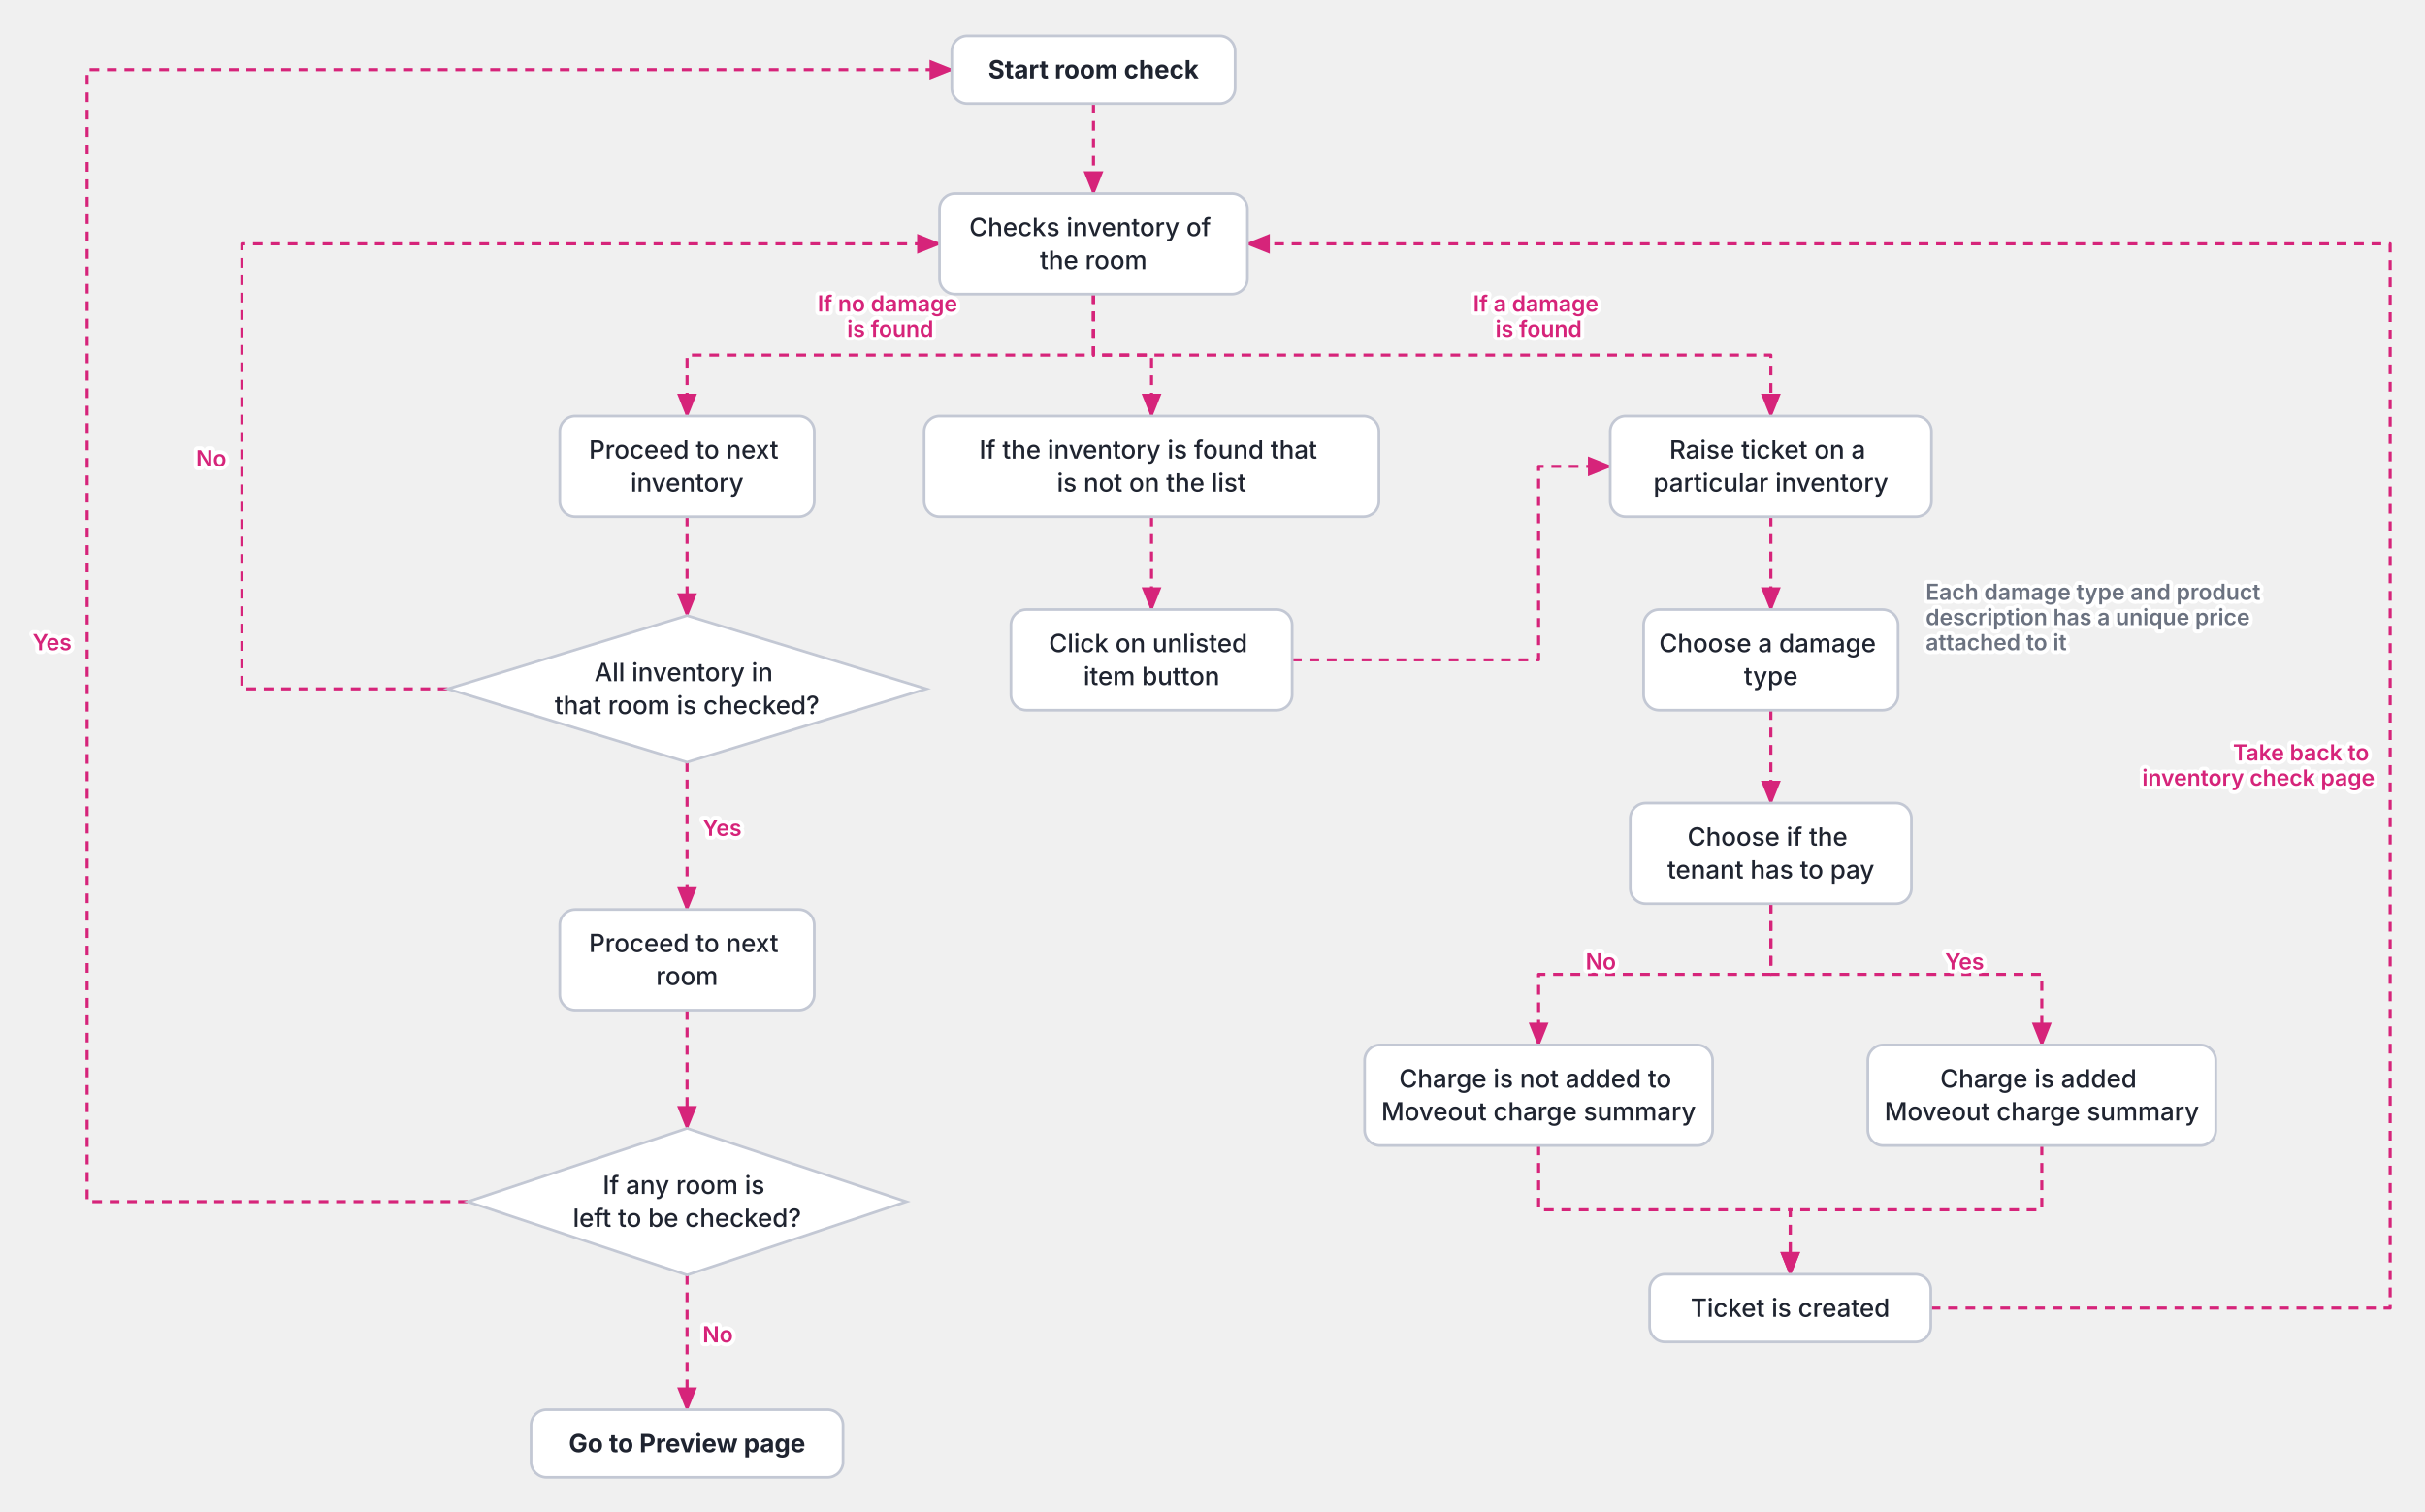
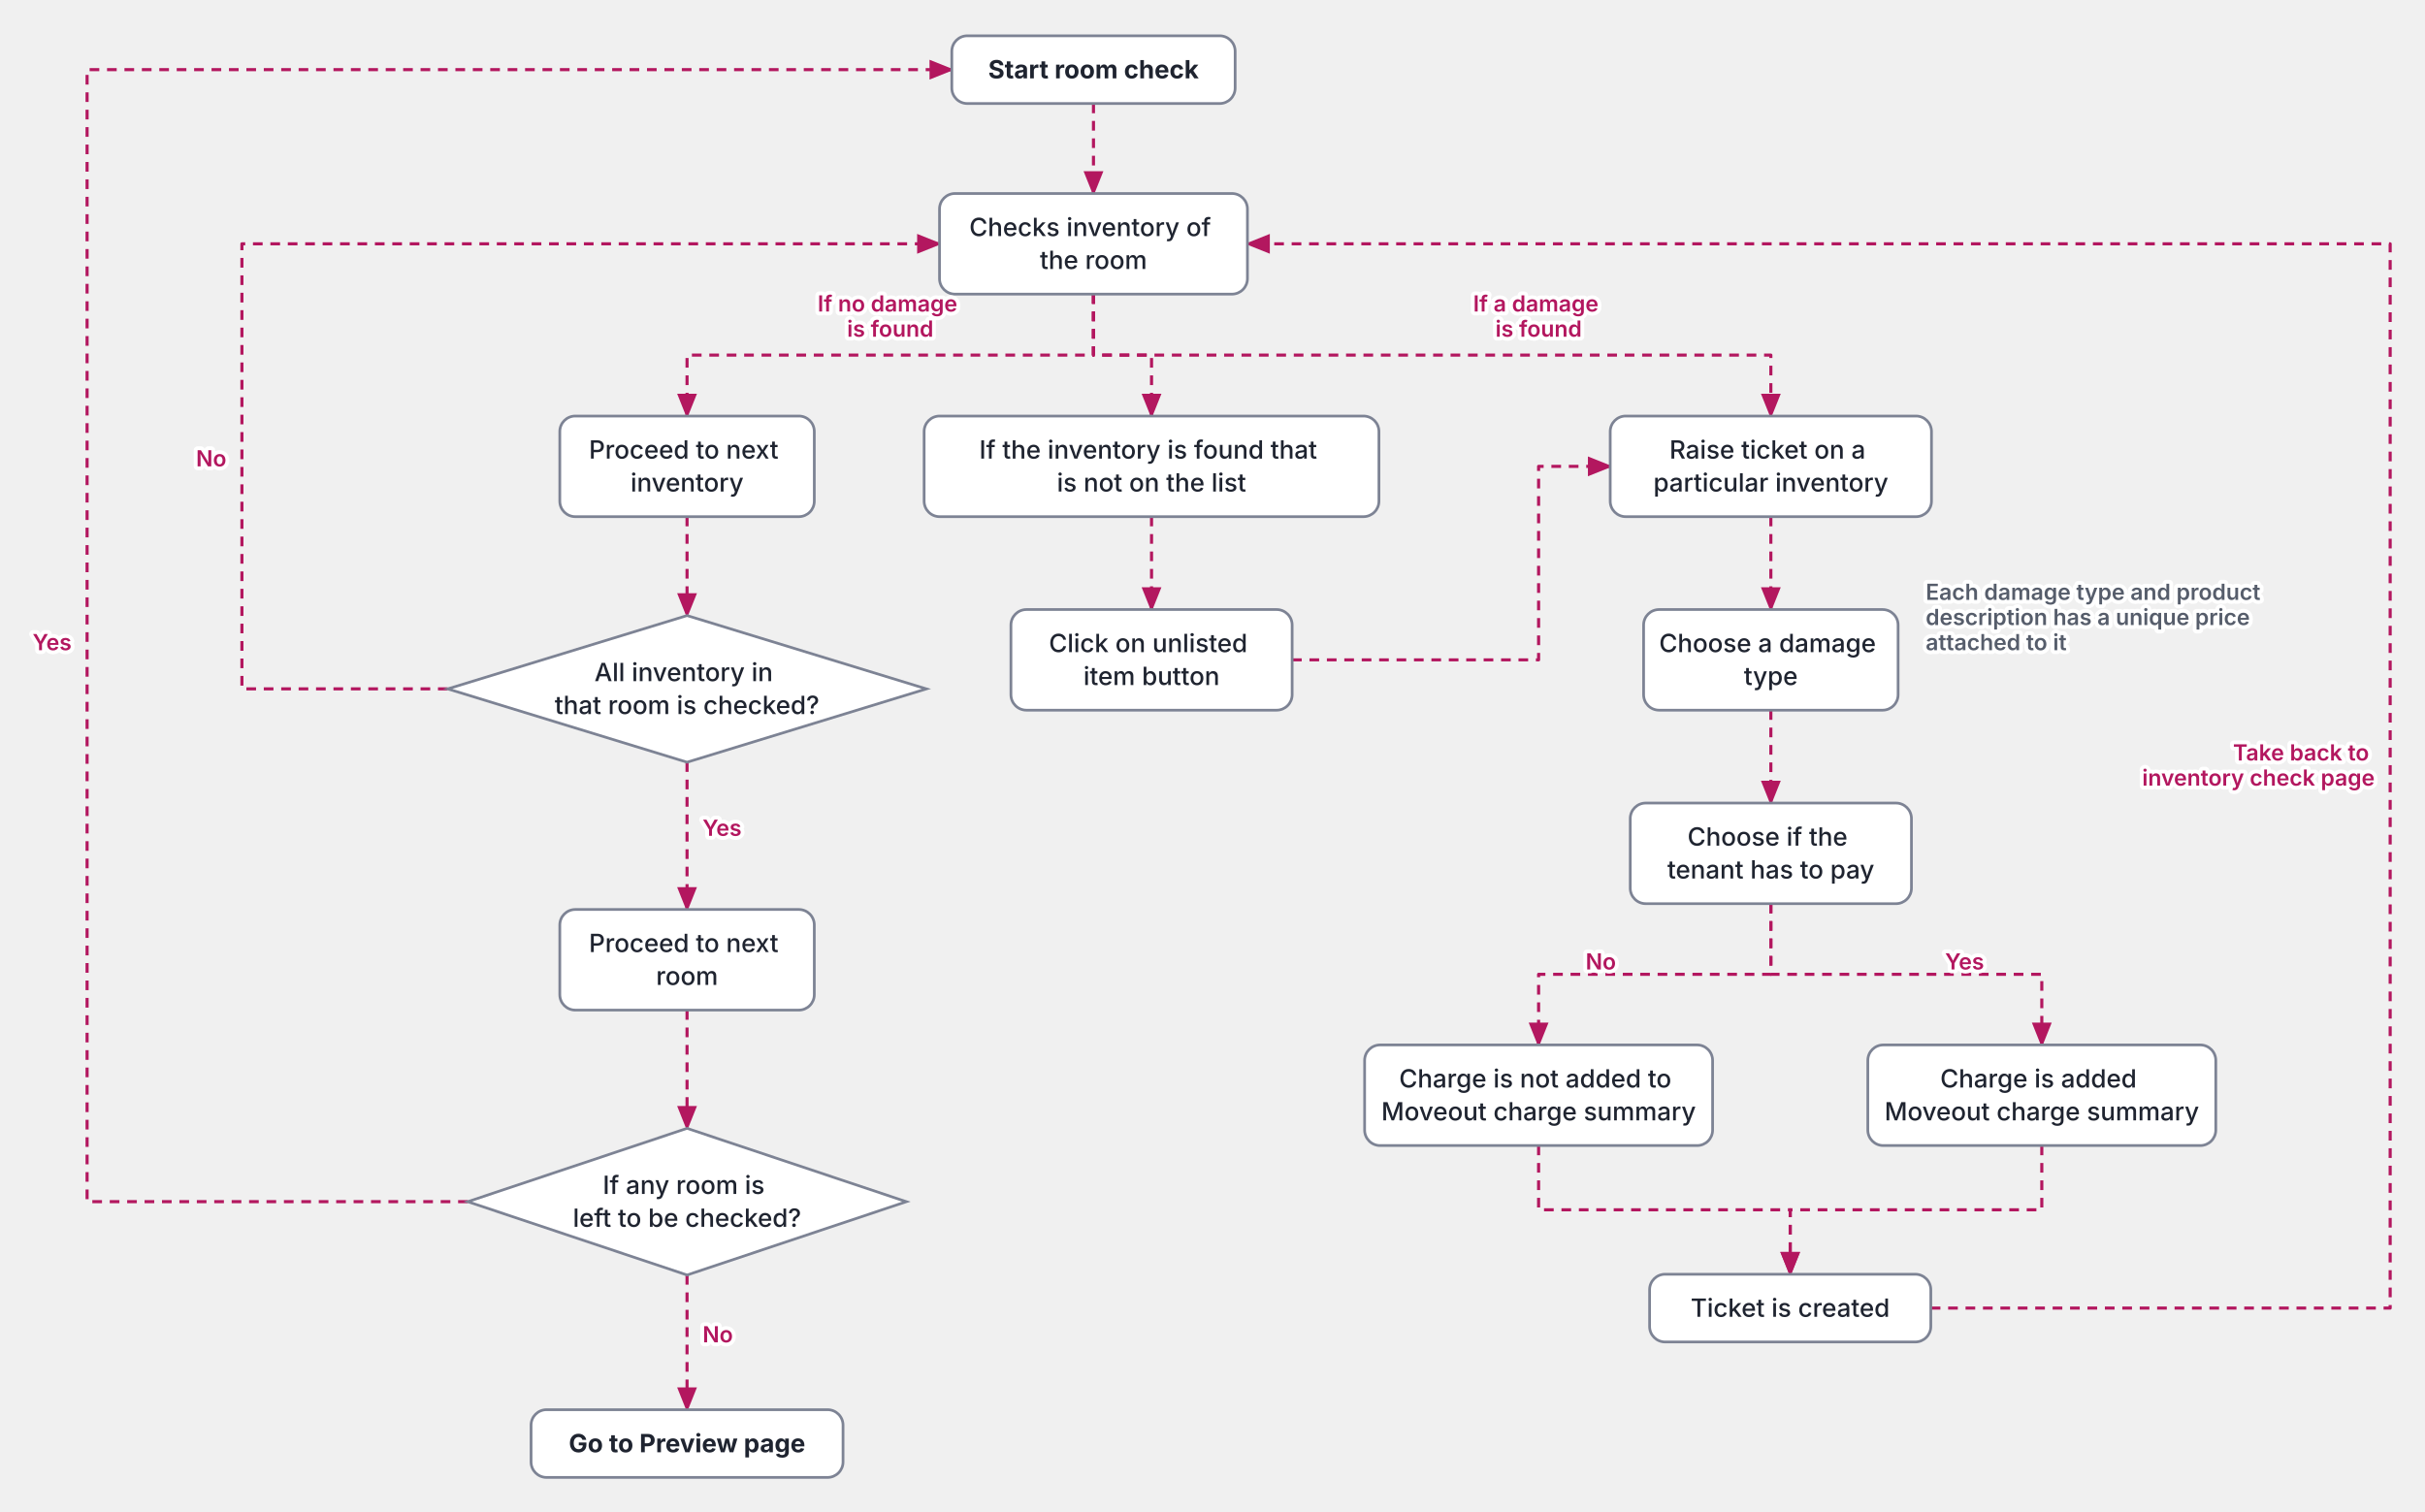
<svg xmlns="http://www.w3.org/2000/svg" viewBox="-235 -6 1253 781" width="1253" height="781" font-family="Inter, ui-sans-serif, system-ui, -apple-system, Segoe UI, Helvetica, Arial, sans-serif">
  <defs>
    <marker id="ar" viewBox="0 0 10 10" refX="9" refY="5" markerWidth="8" markerHeight="8" orient="auto-start-reverse">
-       <path d="M0,1 L10,5 L0,9 z" fill="#d6247a" />
+       <path d="M0,1 L10,5 L0,9 z" fill="#b3175f" />
    </marker>
  </defs>
-   <path d="M330.0,47.5 L330.0,94.0" fill="none" stroke="#d6247a" stroke-width="1.6" stroke-dasharray="5 4" stroke-linejoin="round" marker-end="url(#ar)" />
-   <path d="M330.0,146.0 L330.0,177.5 L120.0,177.5 L120.0,209.0" fill="none" stroke="#d6247a" stroke-width="1.6" stroke-dasharray="5 4" stroke-linejoin="round" marker-end="url(#ar)" />
-   <path d="M330.0,146.0 L330.0,177.5 L360.0,177.5 L360.0,209.0" fill="none" stroke="#d6247a" stroke-width="1.6" stroke-dasharray="5 4" stroke-linejoin="round" marker-end="url(#ar)" />
-   <path d="M330.0,146.0 L330.0,177.5 L680.0,177.5 L680.0,209.0" fill="none" stroke="#d6247a" stroke-width="1.6" stroke-dasharray="5 4" stroke-linejoin="round" marker-end="url(#ar)" />
-   <path d="M360.0,261.0 L360.0,309.0" fill="none" stroke="#d6247a" stroke-width="1.6" stroke-dasharray="5 4" stroke-linejoin="round" marker-end="url(#ar)" />
-   <path d="M432.6,335.0 L560.0,335.0 L560.0,235.0 L597.0,235.0" fill="none" stroke="#d6247a" stroke-width="1.6" stroke-dasharray="5 4" stroke-linejoin="round" marker-end="url(#ar)" />
-   <path d="M120.0,261.0 L120.0,312.1" fill="none" stroke="#d6247a" stroke-width="1.6" stroke-dasharray="5 4" stroke-linejoin="round" marker-end="url(#ar)" />
-   <path d="M-3.7,350.0 L-110.0,350.0 L-110.0,120.0 L250.4,120.0" fill="none" stroke="#d6247a" stroke-width="1.6" stroke-dasharray="5 4" stroke-linejoin="round" marker-end="url(#ar)" />
-   <path d="M120.0,387.9 L120.0,464.0" fill="none" stroke="#d6247a" stroke-width="1.6" stroke-dasharray="5 4" stroke-linejoin="round" marker-end="url(#ar)" />
-   <path d="M120.0,516.0 L120.0,577.1" fill="none" stroke="#d6247a" stroke-width="1.6" stroke-dasharray="5 4" stroke-linejoin="round" marker-end="url(#ar)" />
-   <path d="M6.7,615.0 L-190.0,615.0 L-190.0,30.0 L256.8,30.0" fill="none" stroke="#d6247a" stroke-width="1.6" stroke-dasharray="5 4" stroke-linejoin="round" marker-end="url(#ar)" />
-   <path d="M120.0,652.9 L120.0,722.5" fill="none" stroke="#d6247a" stroke-width="1.6" stroke-dasharray="5 4" stroke-linejoin="round" marker-end="url(#ar)" />
-   <path d="M680.0,261.0 L680.0,309.0" fill="none" stroke="#d6247a" stroke-width="1.6" stroke-dasharray="5 4" stroke-linejoin="round" marker-end="url(#ar)" />
-   <path d="M680.0,361.0 L680.0,409.0" fill="none" stroke="#d6247a" stroke-width="1.6" stroke-dasharray="5 4" stroke-linejoin="round" marker-end="url(#ar)" />
-   <path d="M680.0,461.0 L680.0,497.5 L560.0,497.5 L560.0,534.0" fill="none" stroke="#d6247a" stroke-width="1.6" stroke-dasharray="5 4" stroke-linejoin="round" marker-end="url(#ar)" />
-   <path d="M680.0,461.0 L680.0,497.5 L820.0,497.5 L820.0,534.0" fill="none" stroke="#d6247a" stroke-width="1.6" stroke-dasharray="5 4" stroke-linejoin="round" marker-end="url(#ar)" />
-   <path d="M560.0,586.0 L560.0,619.2 L690.0,619.2 L690.0,652.5" fill="none" stroke="#d6247a" stroke-width="1.6" stroke-dasharray="5 4" stroke-linejoin="round" marker-end="url(#ar)" />
-   <path d="M820.0,586.0 L820.0,619.2 L690.0,619.2 L690.0,652.5" fill="none" stroke="#d6247a" stroke-width="1.6" stroke-dasharray="5 4" stroke-linejoin="round" marker-end="url(#ar)" />
-   <path d="M762.6,670.0 L1000.0,670.0 L1000.0,120.0 L409.6,120.0" fill="none" stroke="#d6247a" stroke-width="1.6" stroke-dasharray="5 4" stroke-linejoin="round" marker-end="url(#ar)" />
-   <rect x="256.8" y="12.5" width="146.4" height="35" rx="8" fill="#ffffff" stroke="#c3c8d4" stroke-width="1.4" />
+   <path d="M330.0,47.5 L330.0,94.0" fill="none" stroke="#b3175f" stroke-width="1.6" stroke-dasharray="5 4" stroke-linejoin="round" marker-end="url(#ar)" />
+   <path d="M330.0,146.0 L330.0,177.5 L120.0,177.5 L120.0,209.0" fill="none" stroke="#b3175f" stroke-width="1.6" stroke-dasharray="5 4" stroke-linejoin="round" marker-end="url(#ar)" />
+   <path d="M330.0,146.0 L330.0,177.5 L360.0,177.5 L360.0,209.0" fill="none" stroke="#b3175f" stroke-width="1.6" stroke-dasharray="5 4" stroke-linejoin="round" marker-end="url(#ar)" />
+   <path d="M330.0,146.0 L330.0,177.5 L680.0,177.5 L680.0,209.0" fill="none" stroke="#b3175f" stroke-width="1.6" stroke-dasharray="5 4" stroke-linejoin="round" marker-end="url(#ar)" />
+   <path d="M360.0,261.0 L360.0,309.0" fill="none" stroke="#b3175f" stroke-width="1.6" stroke-dasharray="5 4" stroke-linejoin="round" marker-end="url(#ar)" />
+   <path d="M432.6,335.0 L560.0,335.0 L560.0,235.0 L597.0,235.0" fill="none" stroke="#b3175f" stroke-width="1.6" stroke-dasharray="5 4" stroke-linejoin="round" marker-end="url(#ar)" />
+   <path d="M120.0,261.0 L120.0,312.1" fill="none" stroke="#b3175f" stroke-width="1.6" stroke-dasharray="5 4" stroke-linejoin="round" marker-end="url(#ar)" />
+   <path d="M-3.7,350.0 L-110.0,350.0 L-110.0,120.0 L250.4,120.0" fill="none" stroke="#b3175f" stroke-width="1.6" stroke-dasharray="5 4" stroke-linejoin="round" marker-end="url(#ar)" />
+   <path d="M120.0,387.9 L120.0,464.0" fill="none" stroke="#b3175f" stroke-width="1.6" stroke-dasharray="5 4" stroke-linejoin="round" marker-end="url(#ar)" />
+   <path d="M120.0,516.0 L120.0,577.1" fill="none" stroke="#b3175f" stroke-width="1.6" stroke-dasharray="5 4" stroke-linejoin="round" marker-end="url(#ar)" />
+   <path d="M6.7,615.0 L-190.0,615.0 L-190.0,30.0 L256.8,30.0" fill="none" stroke="#b3175f" stroke-width="1.6" stroke-dasharray="5 4" stroke-linejoin="round" marker-end="url(#ar)" />
+   <path d="M120.0,652.9 L120.0,722.5" fill="none" stroke="#b3175f" stroke-width="1.6" stroke-dasharray="5 4" stroke-linejoin="round" marker-end="url(#ar)" />
+   <path d="M680.0,261.0 L680.0,309.0" fill="none" stroke="#b3175f" stroke-width="1.6" stroke-dasharray="5 4" stroke-linejoin="round" marker-end="url(#ar)" />
+   <path d="M680.0,361.0 L680.0,409.0" fill="none" stroke="#b3175f" stroke-width="1.6" stroke-dasharray="5 4" stroke-linejoin="round" marker-end="url(#ar)" />
+   <path d="M680.0,461.0 L680.0,497.5 L560.0,497.5 L560.0,534.0" fill="none" stroke="#b3175f" stroke-width="1.6" stroke-dasharray="5 4" stroke-linejoin="round" marker-end="url(#ar)" />
+   <path d="M680.0,461.0 L680.0,497.5 L820.0,497.5 L820.0,534.0" fill="none" stroke="#b3175f" stroke-width="1.6" stroke-dasharray="5 4" stroke-linejoin="round" marker-end="url(#ar)" />
+   <path d="M560.0,586.0 L560.0,619.2 L690.0,619.2 L690.0,652.5" fill="none" stroke="#b3175f" stroke-width="1.6" stroke-dasharray="5 4" stroke-linejoin="round" marker-end="url(#ar)" />
+   <path d="M820.0,586.0 L820.0,619.2 L690.0,619.2 L690.0,652.5" fill="none" stroke="#b3175f" stroke-width="1.6" stroke-dasharray="5 4" stroke-linejoin="round" marker-end="url(#ar)" />
+   <path d="M762.6,670.0 L1000.0,670.0 L1000.0,120.0 L409.6,120.0" fill="none" stroke="#b3175f" stroke-width="1.6" stroke-dasharray="5 4" stroke-linejoin="round" marker-end="url(#ar)" />
+   <rect x="256.8" y="12.5" width="146.4" height="35" rx="8" fill="#ffffff" stroke="#7d8394" stroke-width="1.4" />
  <text text-anchor="middle" font-size="13" font-weight="700" fill="#1f2430">
    <tspan x="330" y="34.5">Start room check</tspan>
  </text>
-   <rect x="250.45" y="94.0" width="159.1" height="52" rx="8" fill="#ffffff" stroke="#c3c8d4" stroke-width="1.4" />
+   <rect x="250.45" y="94.0" width="159.1" height="52" rx="8" fill="#ffffff" stroke="#7d8394" stroke-width="1.4" />
  <text text-anchor="middle" font-size="13" font-weight="500" fill="#1f2430">
    <tspan x="330" y="116.0">Checks inventory of</tspan>
    <tspan x="330" y="133.0">the room</tspan>
  </text>
-   <rect x="54.25" y="209.0" width="131.5" height="52" rx="8" fill="#ffffff" stroke="#c3c8d4" stroke-width="1.4" />
+   <rect x="54.25" y="209.0" width="131.5" height="52" rx="8" fill="#ffffff" stroke="#7d8394" stroke-width="1.4" />
  <text text-anchor="middle" font-size="13" font-weight="500" fill="#1f2430">
    <tspan x="120" y="231.0">Proceed to next</tspan>
    <tspan x="120" y="248.0">inventory</tspan>
  </text>
-   <rect x="242.5" y="209.0" width="235.0" height="52" rx="8" fill="#ffffff" stroke="#c3c8d4" stroke-width="1.4" />
+   <rect x="242.5" y="209.0" width="235.0" height="52" rx="8" fill="#ffffff" stroke="#7d8394" stroke-width="1.4" />
  <text text-anchor="middle" font-size="13" font-weight="500" fill="#1f2430">
    <tspan x="360" y="231.0">If the inventory is found that</tspan>
    <tspan x="360" y="248.0">is not on the list</tspan>
  </text>
-   <rect x="597.0" y="209.0" width="166.0" height="52" rx="8" fill="#ffffff" stroke="#c3c8d4" stroke-width="1.4" />
+   <rect x="597.0" y="209.0" width="166.0" height="52" rx="8" fill="#ffffff" stroke="#7d8394" stroke-width="1.4" />
  <text text-anchor="middle" font-size="13" font-weight="500" fill="#1f2430">
    <tspan x="680" y="231.0">Raise ticket on a</tspan>
    <tspan x="680" y="248.0">particular inventory</tspan>
  </text>
-   <rect x="287.35" y="309.0" width="145.3" height="52" rx="8" fill="#ffffff" stroke="#c3c8d4" stroke-width="1.4" />
+   <rect x="287.35" y="309.0" width="145.3" height="52" rx="8" fill="#ffffff" stroke="#7d8394" stroke-width="1.4" />
  <text text-anchor="middle" font-size="13" font-weight="500" fill="#1f2430">
    <tspan x="360" y="331.0">Click on unlisted</tspan>
    <tspan x="360" y="348.0">item button</tspan>
  </text>
-   <polygon points="120,312.1 243.675,350 120,387.9 -3.675,350" fill="#ffffff" stroke="#c3c8d4" stroke-width="1.4" />
+   <polygon points="120,312.1 243.675,350 120,387.9 -3.675,350" fill="#ffffff" stroke="#7d8394" stroke-width="1.4" />
  <text text-anchor="middle" font-size="13" font-weight="500" fill="#1f2430">
    <tspan x="120" y="346.0">All inventory in</tspan>
    <tspan x="120" y="363.0">that room is checked?</tspan>
  </text>
-   <rect x="54.25" y="464.0" width="131.5" height="52" rx="8" fill="#ffffff" stroke="#c3c8d4" stroke-width="1.4" />
+   <rect x="54.25" y="464.0" width="131.5" height="52" rx="8" fill="#ffffff" stroke="#7d8394" stroke-width="1.4" />
  <text text-anchor="middle" font-size="13" font-weight="500" fill="#1f2430">
    <tspan x="120" y="486.0">Proceed to next</tspan>
    <tspan x="120" y="503.0">room</tspan>
  </text>
-   <polygon points="120,577.1 233.325,615 120,652.9 6.675,615" fill="#ffffff" stroke="#c3c8d4" stroke-width="1.4" />
+   <polygon points="120,577.1 233.325,615 120,652.9 6.675,615" fill="#ffffff" stroke="#7d8394" stroke-width="1.4" />
  <text text-anchor="middle" font-size="13" font-weight="500" fill="#1f2430">
    <tspan x="120" y="611.0">If any room is</tspan>
    <tspan x="120" y="628.0">left to be checked?</tspan>
  </text>
-   <rect x="39.4" y="722.5" width="161.2" height="35" rx="8" fill="#ffffff" stroke="#c3c8d4" stroke-width="1.4" />
+   <rect x="39.4" y="722.5" width="161.2" height="35" rx="8" fill="#ffffff" stroke="#7d8394" stroke-width="1.4" />
  <text text-anchor="middle" font-size="13" font-weight="700" fill="#1f2430">
    <tspan x="120" y="744.5">Go to Preview page</tspan>
  </text>
-   <rect x="614.25" y="309.0" width="131.5" height="52" rx="8" fill="#ffffff" stroke="#c3c8d4" stroke-width="1.4" />
+   <rect x="614.25" y="309.0" width="131.5" height="52" rx="8" fill="#ffffff" stroke="#7d8394" stroke-width="1.4" />
  <text text-anchor="middle" font-size="13" font-weight="500" fill="#1f2430">
    <tspan x="680" y="331.0">Choose a damage</tspan>
    <tspan x="680" y="348.0">type</tspan>
  </text>
-   <rect x="607.35" y="409.0" width="145.3" height="52" rx="8" fill="#ffffff" stroke="#c3c8d4" stroke-width="1.4" />
+   <rect x="607.35" y="409.0" width="145.3" height="52" rx="8" fill="#ffffff" stroke="#7d8394" stroke-width="1.4" />
  <text text-anchor="middle" font-size="13" font-weight="500" fill="#1f2430">
    <tspan x="680" y="431.0">Choose if the</tspan>
    <tspan x="680" y="448.0">tenant has to pay</tspan>
  </text>
-   <rect x="470.1" y="534.0" width="179.8" height="52" rx="8" fill="#ffffff" stroke="#c3c8d4" stroke-width="1.4" />
+   <rect x="470.1" y="534.0" width="179.8" height="52" rx="8" fill="#ffffff" stroke="#7d8394" stroke-width="1.4" />
  <text text-anchor="middle" font-size="13" font-weight="500" fill="#1f2430">
    <tspan x="560" y="556.0">Charge is not added to</tspan>
    <tspan x="560" y="573.0">Moveout charge summary</tspan>
  </text>
-   <rect x="730.1" y="534.0" width="179.8" height="52" rx="8" fill="#ffffff" stroke="#c3c8d4" stroke-width="1.4" />
+   <rect x="730.1" y="534.0" width="179.8" height="52" rx="8" fill="#ffffff" stroke="#7d8394" stroke-width="1.4" />
  <text text-anchor="middle" font-size="13" font-weight="500" fill="#1f2430">
    <tspan x="820" y="556.0">Charge is added</tspan>
    <tspan x="820" y="573.0">Moveout charge summary</tspan>
  </text>
-   <rect x="617.35" y="652.5" width="145.3" height="35" rx="8" fill="#ffffff" stroke="#c3c8d4" stroke-width="1.4" />
+   <rect x="617.35" y="652.5" width="145.3" height="35" rx="8" fill="#ffffff" stroke="#7d8394" stroke-width="1.4" />
  <text text-anchor="middle" font-size="13" font-weight="500" fill="#1f2430">
    <tspan x="690" y="674.5">Ticket is created</tspan>
  </text>
  <text text-anchor="middle" font-size="11.5" font-weight="600" fill="none" stroke="#ffffff" stroke-width="4" stroke-linejoin="round">
    <tspan x="225" y="155">If no damage</tspan>
    <tspan x="225" y="168">is found</tspan>
  </text>
-   <text text-anchor="middle" font-size="11.5" font-weight="600" fill="#d6247a">
+   <text text-anchor="middle" font-size="11.5" font-weight="600" fill="#b3175f">
    <tspan x="225" y="155">If no damage</tspan>
    <tspan x="225" y="168">is found</tspan>
  </text>
  <text text-anchor="middle" font-size="11.5" font-weight="600" fill="none" stroke="#ffffff" stroke-width="4" stroke-linejoin="round">
    <tspan x="560" y="155">If a damage</tspan>
    <tspan x="560" y="168">is found</tspan>
  </text>
-   <text text-anchor="middle" font-size="11.5" font-weight="600" fill="#d6247a">
+   <text text-anchor="middle" font-size="11.5" font-weight="600" fill="#b3175f">
    <tspan x="560" y="155">If a damage</tspan>
    <tspan x="560" y="168">is found</tspan>
  </text>
  <text text-anchor="end" font-size="11.5" font-weight="600" fill="none" stroke="#ffffff" stroke-width="4" stroke-linejoin="round">
    <tspan x="-118" y="235">No</tspan>
  </text>
-   <text text-anchor="end" font-size="11.5" font-weight="600" fill="#d6247a">
+   <text text-anchor="end" font-size="11.5" font-weight="600" fill="#b3175f">
    <tspan x="-118" y="235">No</tspan>
  </text>
  <text text-anchor="start" font-size="11.5" font-weight="600" fill="none" stroke="#ffffff" stroke-width="4" stroke-linejoin="round">
    <tspan x="128.0" y="425.95">Yes</tspan>
  </text>
-   <text text-anchor="start" font-size="11.5" font-weight="600" fill="#d6247a">
+   <text text-anchor="start" font-size="11.5" font-weight="600" fill="#b3175f">
    <tspan x="128.0" y="425.95">Yes</tspan>
  </text>
  <text text-anchor="end" font-size="11.5" font-weight="600" fill="none" stroke="#ffffff" stroke-width="4" stroke-linejoin="round">
    <tspan x="-198" y="330">Yes</tspan>
  </text>
-   <text text-anchor="end" font-size="11.5" font-weight="600" fill="#d6247a">
+   <text text-anchor="end" font-size="11.5" font-weight="600" fill="#b3175f">
    <tspan x="-198" y="330">Yes</tspan>
  </text>
  <text text-anchor="start" font-size="11.5" font-weight="600" fill="none" stroke="#ffffff" stroke-width="4" stroke-linejoin="round">
    <tspan x="128.0" y="687.7">No</tspan>
  </text>
-   <text text-anchor="start" font-size="11.5" font-weight="600" fill="#d6247a">
+   <text text-anchor="start" font-size="11.5" font-weight="600" fill="#b3175f">
    <tspan x="128.0" y="687.7">No</tspan>
  </text>
  <text text-anchor="end" font-size="11.5" font-weight="600" fill="none" stroke="#ffffff" stroke-width="4" stroke-linejoin="round">
    <tspan x="600" y="495">No</tspan>
  </text>
-   <text text-anchor="end" font-size="11.5" font-weight="600" fill="#d6247a">
+   <text text-anchor="end" font-size="11.5" font-weight="600" fill="#b3175f">
    <tspan x="600" y="495">No</tspan>
  </text>
  <text text-anchor="start" font-size="11.5" font-weight="600" fill="none" stroke="#ffffff" stroke-width="4" stroke-linejoin="round">
    <tspan x="770" y="495">Yes</tspan>
  </text>
-   <text text-anchor="start" font-size="11.5" font-weight="600" fill="#d6247a">
+   <text text-anchor="start" font-size="11.5" font-weight="600" fill="#b3175f">
    <tspan x="770" y="495">Yes</tspan>
  </text>
  <text text-anchor="end" font-size="11.5" font-weight="600" fill="none" stroke="#ffffff" stroke-width="4" stroke-linejoin="round">
    <tspan x="992" y="387">Take back to</tspan>
    <tspan x="992" y="400">inventory check page</tspan>
  </text>
-   <text text-anchor="end" font-size="11.5" font-weight="600" fill="#d6247a">
+   <text text-anchor="end" font-size="11.5" font-weight="600" fill="#b3175f">
    <tspan x="992" y="387">Take back to</tspan>
    <tspan x="992" y="400">inventory check page</tspan>
  </text>
  <text text-anchor="start" font-size="11.5" font-weight="600" fill="none" stroke="#ffffff" stroke-width="4" stroke-linejoin="round">
    <tspan x="760" y="304">Each damage type and product</tspan>
    <tspan x="760" y="317">description has a unique price</tspan>
    <tspan x="760" y="330">attached to it</tspan>
  </text>
-   <text text-anchor="start" font-size="11.5" font-weight="600" fill="#6b7280">
+   <text text-anchor="start" font-size="11.5" font-weight="600" fill="#565d6b">
    <tspan x="760" y="304">Each damage type and product</tspan>
    <tspan x="760" y="317">description has a unique price</tspan>
    <tspan x="760" y="330">attached to it</tspan>
  </text>
</svg>
